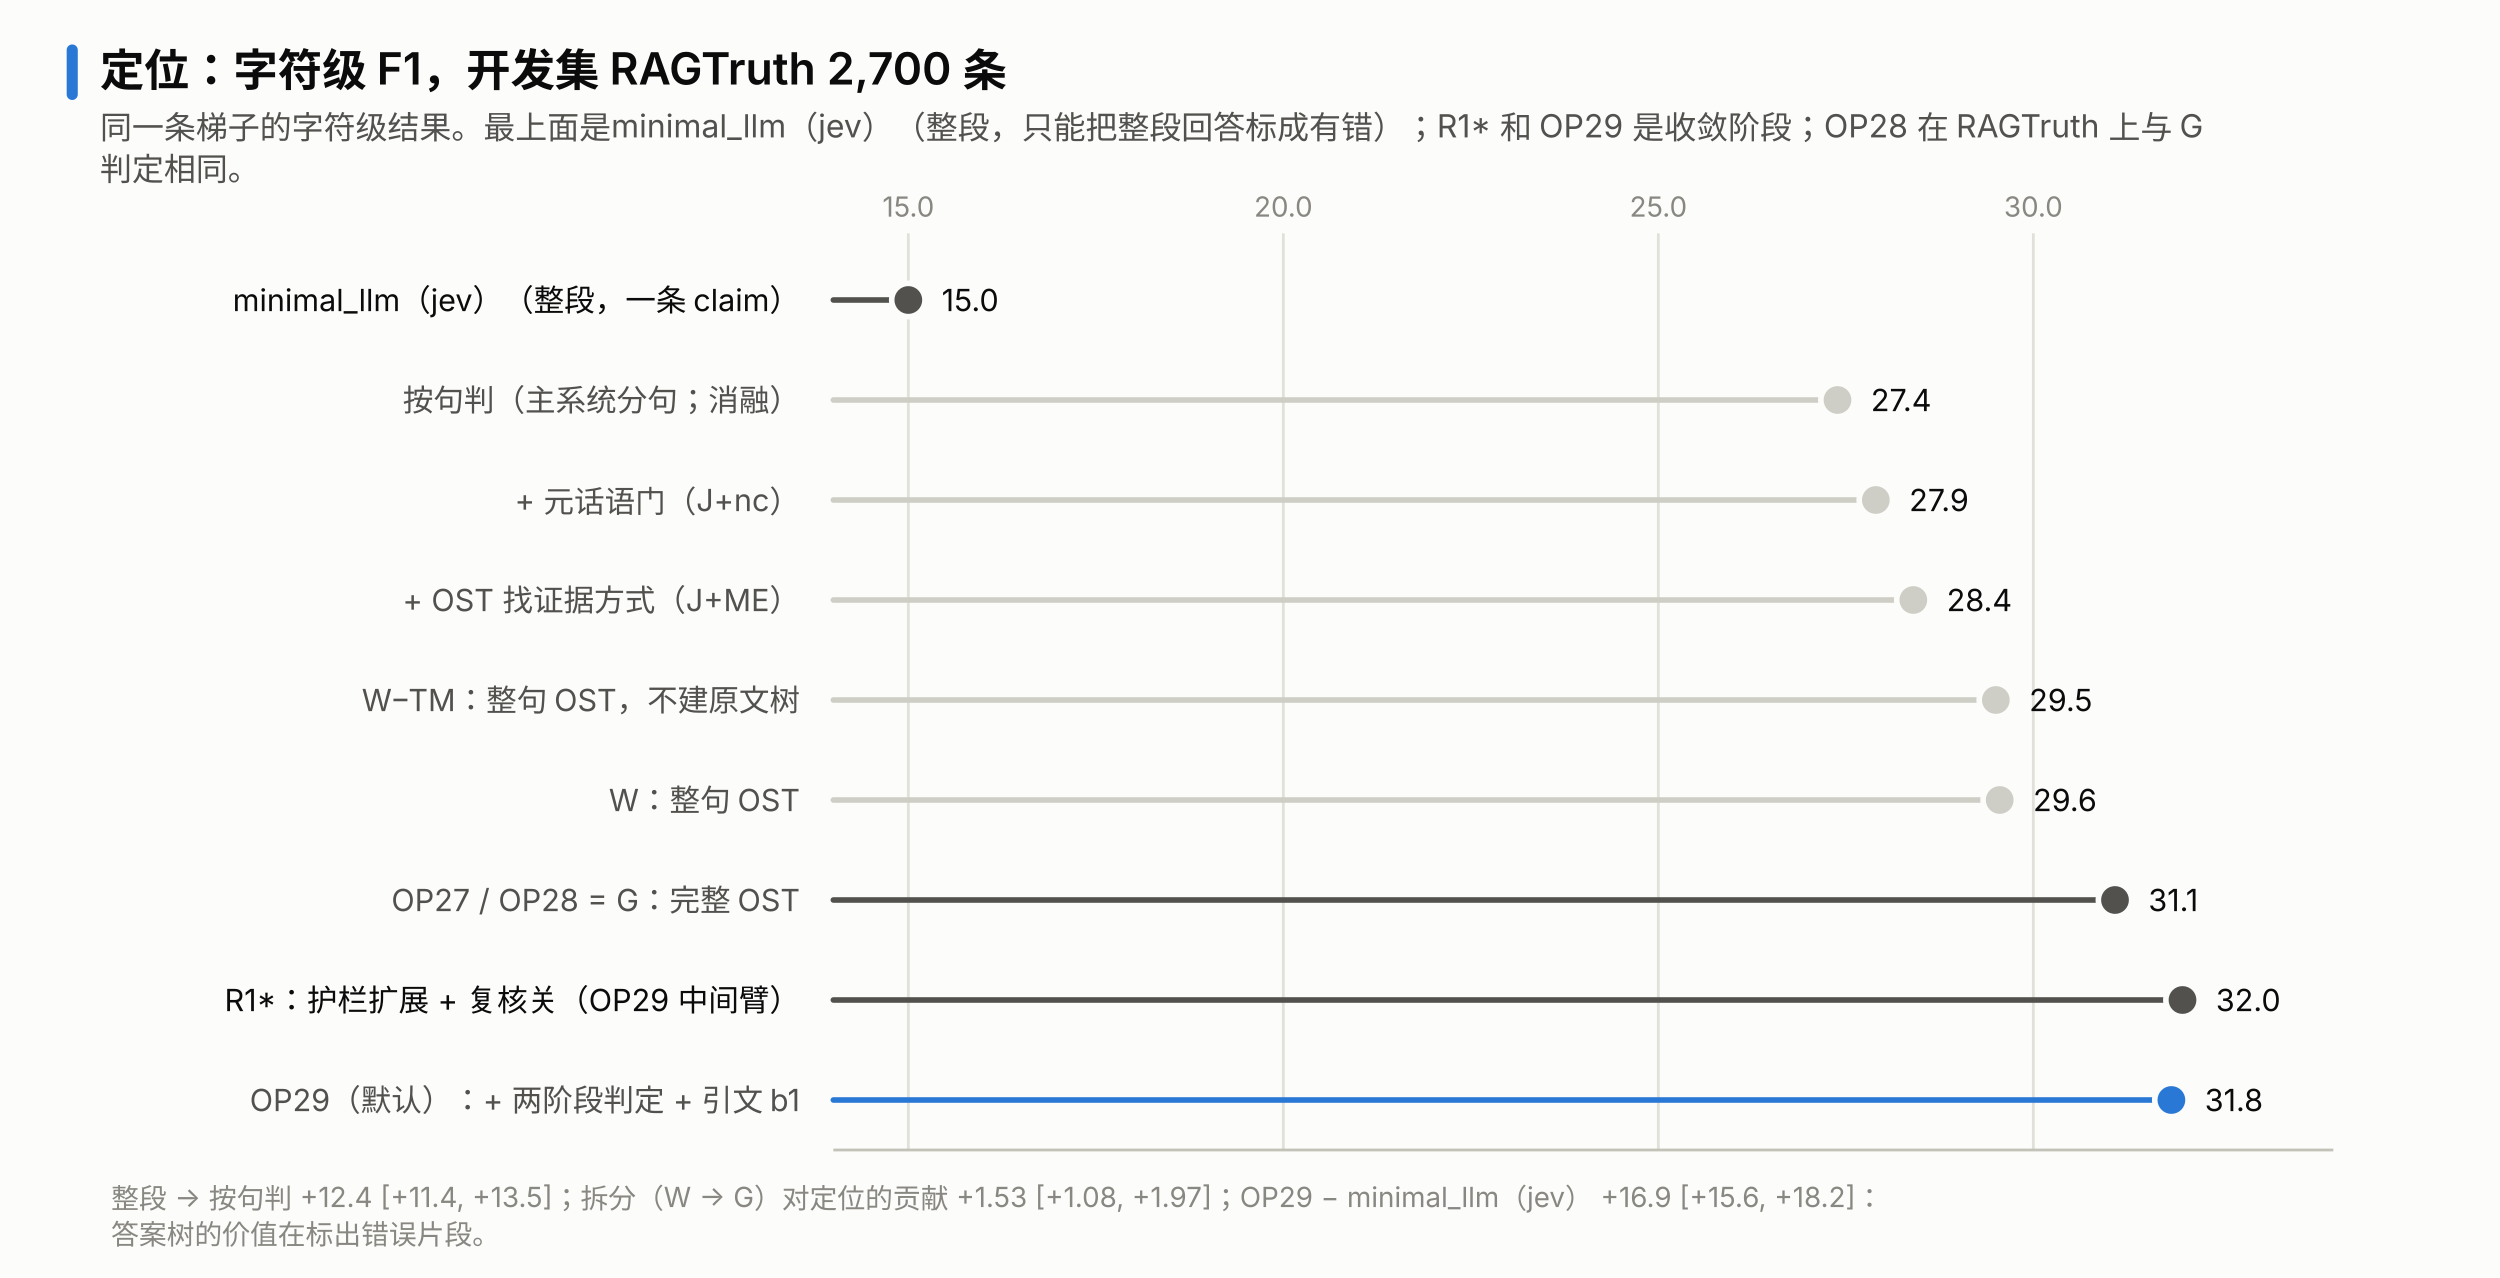
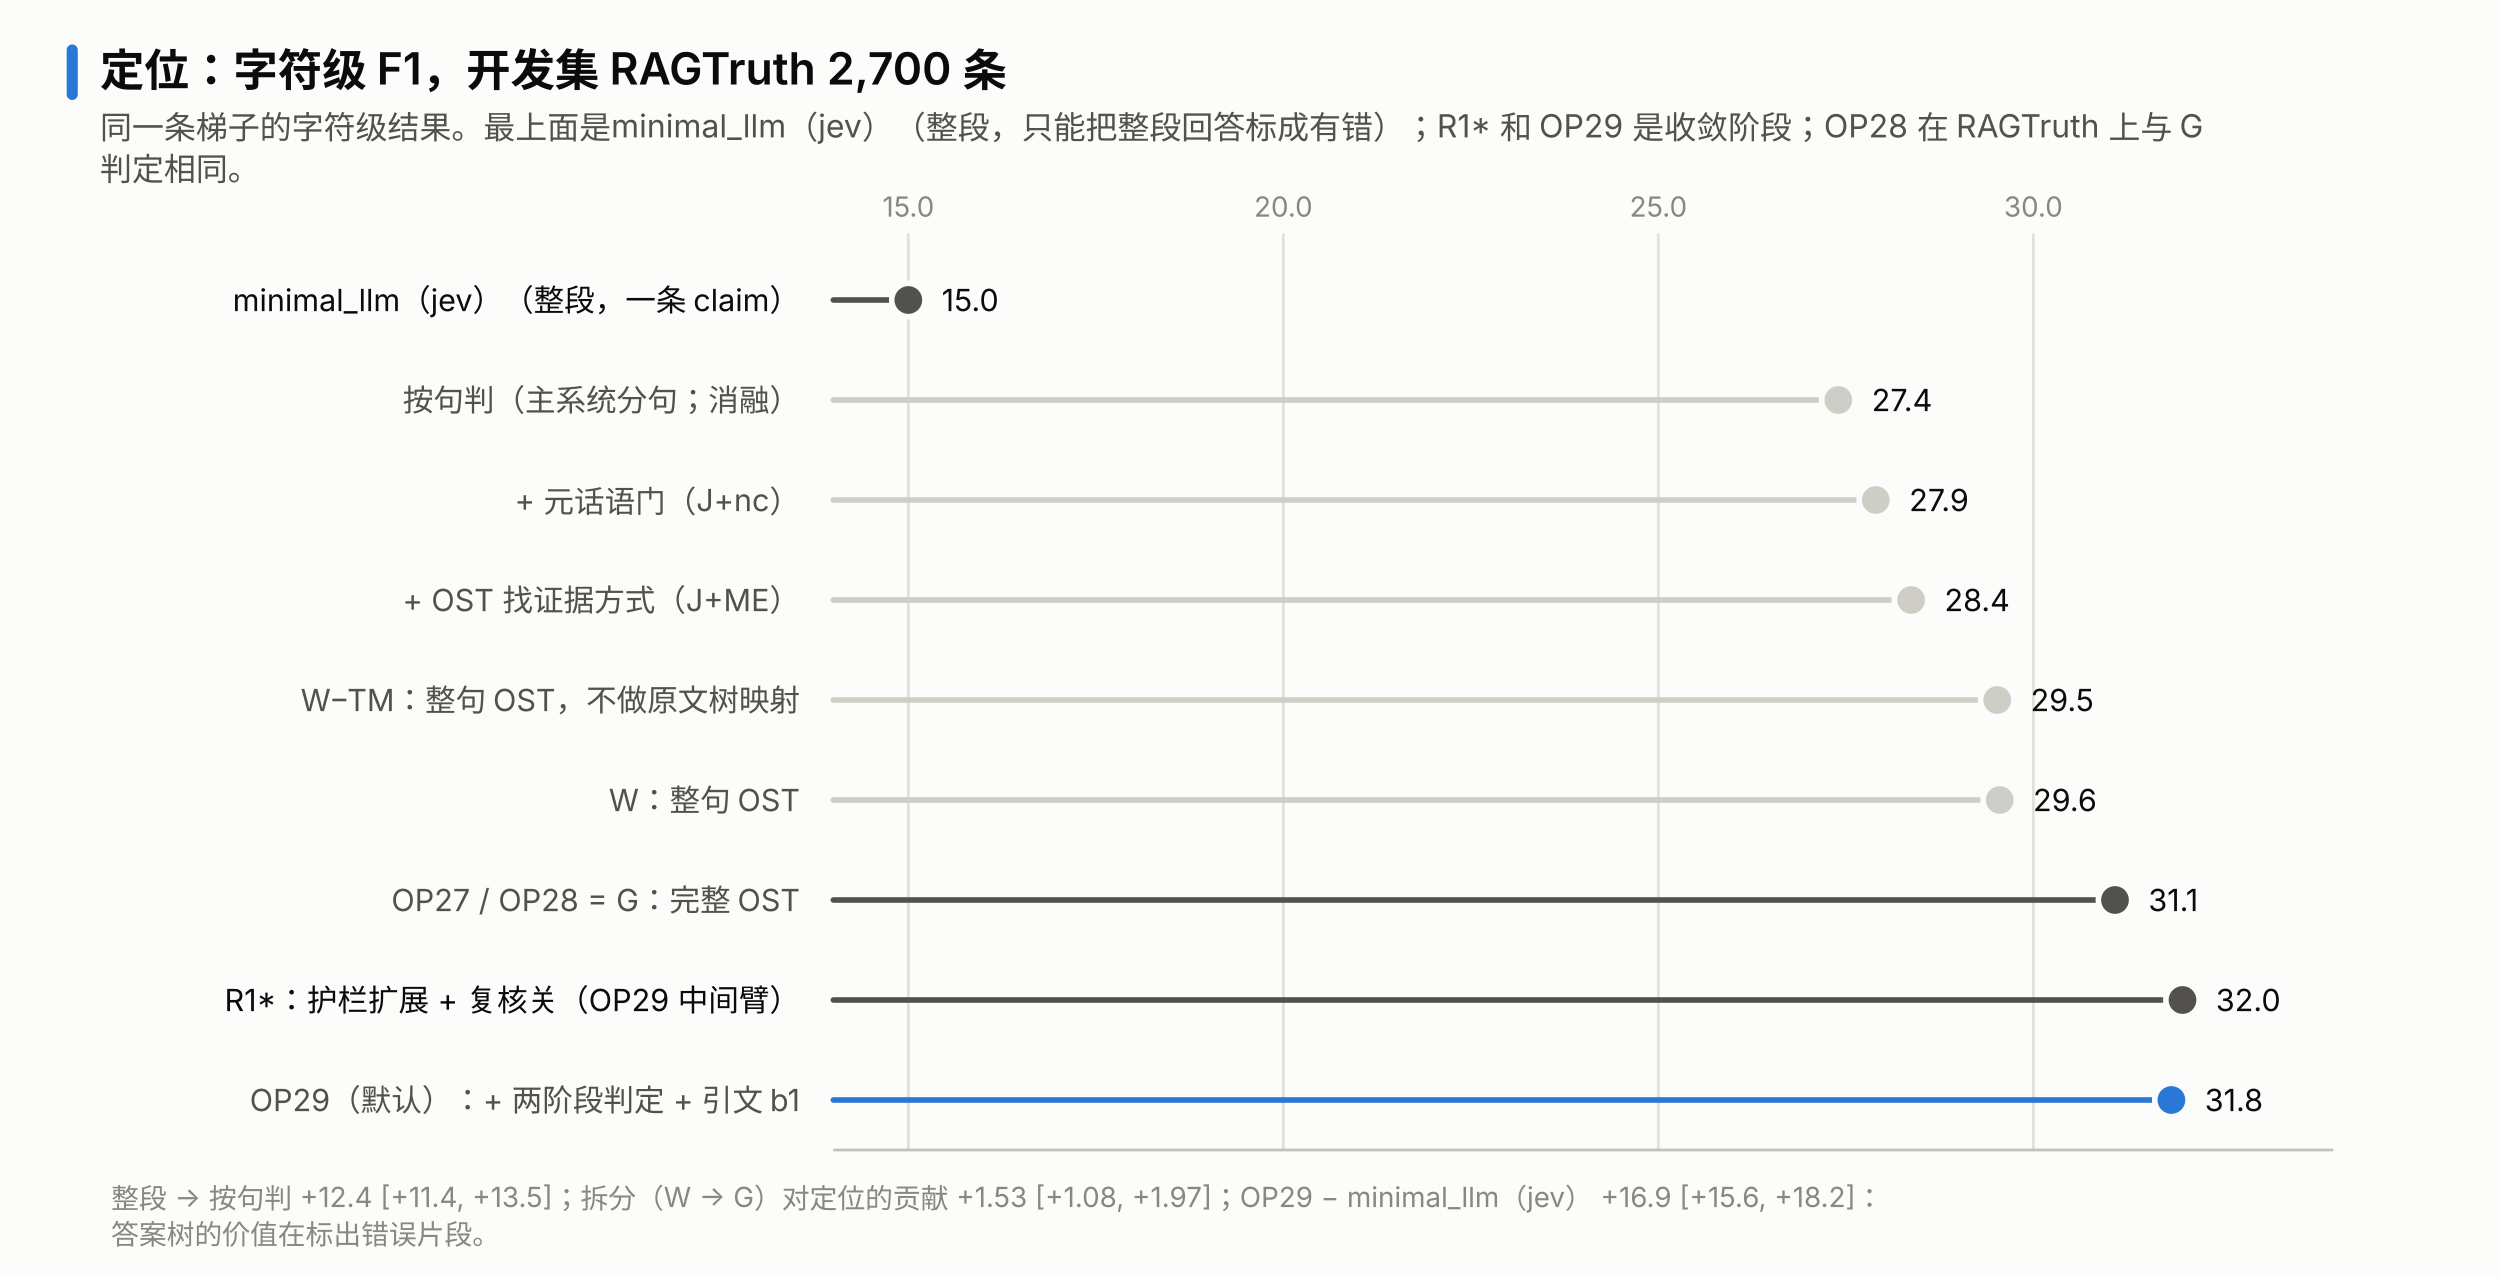
<svg xmlns="http://www.w3.org/2000/svg" viewBox="0 0 900 460" width="900" height="460" font-family="system-ui,-apple-system,Segoe UI,sans-serif">
  <rect width="900" height="460" fill="#fcfcfb" />
  <rect x="24" y="16" width="4" height="20" rx="2" fill="#2a78d6" />
  <text x="36.0" y="31.0" font-size="16" fill="#0b0b0b" text-anchor="start" font-weight="600">定位：字符级 F1，开发集 RAGTruth 2,700 条</text>
  <text x="36.0" y="50.0" font-size="11.5" fill="#52514e" text-anchor="start" font-weight="400">同一条梯子的字符级结果。最上面是minimal_llm（jev）（整段，只能把整段回答标成有错）；R1* 和 OP29 是收敛阶段；OP28 在 RAGTruth 上与 G</text>
  <text x="36.0" y="65.0" font-size="11.5" fill="#52514e" text-anchor="start" font-weight="400">判定相同。</text>
  <line x1="327.0" y1="84.0" x2="327.0" y2="414.0" stroke="#e1e0d9" stroke-width="1" stroke-linecap="butt" />
  <text x="327.0" y="78.0" font-size="10" fill="#898781" text-anchor="middle" font-weight="400" style="font-variant-numeric: tabular-nums">15.0</text>
  <line x1="462.0" y1="84.0" x2="462.0" y2="414.0" stroke="#e1e0d9" stroke-width="1" stroke-linecap="butt" />
  <text x="462.0" y="78.0" font-size="10" fill="#898781" text-anchor="middle" font-weight="400" style="font-variant-numeric: tabular-nums">20.0</text>
  <line x1="597.0" y1="84.0" x2="597.0" y2="414.0" stroke="#e1e0d9" stroke-width="1" stroke-linecap="butt" />
  <text x="597.0" y="78.0" font-size="10" fill="#898781" text-anchor="middle" font-weight="400" style="font-variant-numeric: tabular-nums">25.0</text>
  <line x1="732.0" y1="84.0" x2="732.0" y2="414.0" stroke="#e1e0d9" stroke-width="1" stroke-linecap="butt" />
  <text x="732.0" y="78.0" font-size="10" fill="#898781" text-anchor="middle" font-weight="400" style="font-variant-numeric: tabular-nums">30.0</text>
  <line x1="300.0" y1="414.0" x2="840.0" y2="414.0" stroke="#c3c2b7" stroke-width="1" stroke-linecap="butt" />
  <text x="288.0" y="112.0" font-size="11" fill="#0b0b0b" text-anchor="end" font-weight="400">minimal_llm（jev）（整段，一条 claim）</text>
  <line x1="300.0" y1="108.0" x2="327.0" y2="108.0" stroke="#52514e" stroke-width="2" stroke-linecap="round" />
  <circle cx="327.0" cy="108.0" r="7" fill="#fcfcfb" />
  <circle cx="327.0" cy="108.0" r="5" fill="#52514e" />
  <text x="339.0" y="112.0" font-size="11" fill="#0b0b0b" text-anchor="start" font-weight="400" style="font-variant-numeric: tabular-nums">15.0</text>
  <text x="288.0" y="148.0" font-size="11" fill="#52514e" text-anchor="end" font-weight="400">按句判（主系统分句；消融）</text>
-   <line x1="300.0" y1="144.0" x2="661.5" y2="144.0" stroke="#cfceC6" stroke-width="2" stroke-linecap="round" />
-   <circle cx="661.5" cy="144.0" r="7" fill="#fcfcfb" />
-   <circle cx="661.5" cy="144.0" r="5" fill="#cfceC6" />
-   <text x="673.5" y="148.0" font-size="11" fill="#0b0b0b" text-anchor="start" font-weight="400" style="font-variant-numeric: tabular-nums">27.4</text>
+   <line x1="300.0" y1="144.0" x2="661.8" y2="144.0" stroke="#cfceC6" stroke-width="2" stroke-linecap="round" />
+   <circle cx="661.8" cy="144.0" r="7" fill="#fcfcfb" />
+   <circle cx="661.8" cy="144.0" r="5" fill="#cfceC6" />
+   <text x="673.8" y="148.0" font-size="11" fill="#0b0b0b" text-anchor="start" font-weight="400" style="font-variant-numeric: tabular-nums">27.4</text>
  <text x="288.0" y="184.0" font-size="11" fill="#52514e" text-anchor="end" font-weight="400">+ 元话语门（J+nc）</text>
  <line x1="300.0" y1="180.0" x2="675.3" y2="180.0" stroke="#cfceC6" stroke-width="2" stroke-linecap="round" />
  <circle cx="675.3" cy="180.0" r="7" fill="#fcfcfb" />
  <circle cx="675.3" cy="180.0" r="5" fill="#cfceC6" />
  <text x="687.3" y="184.0" font-size="11" fill="#0b0b0b" text-anchor="start" font-weight="400" style="font-variant-numeric: tabular-nums">27.9</text>
  <text x="288.0" y="220.0" font-size="11" fill="#52514e" text-anchor="end" font-weight="400">+ OST 找证据方式（J+ME）</text>
-   <line x1="300.0" y1="216.0" x2="688.8" y2="216.0" stroke="#cfceC6" stroke-width="2" stroke-linecap="round" />
-   <circle cx="688.8" cy="216.0" r="7" fill="#fcfcfb" />
-   <circle cx="688.8" cy="216.0" r="5" fill="#cfceC6" />
-   <text x="700.8" y="220.0" font-size="11" fill="#0b0b0b" text-anchor="start" font-weight="400" style="font-variant-numeric: tabular-nums">28.4</text>
-   <text x="288.0" y="256.0" font-size="11" fill="#52514e" text-anchor="end" font-weight="400">W−TM：整句 OST，不建原文树</text>
-   <line x1="300.0" y1="252.0" x2="718.5" y2="252.0" stroke="#cfceC6" stroke-width="2" stroke-linecap="round" />
-   <circle cx="718.5" cy="252.0" r="7" fill="#fcfcfb" />
-   <circle cx="718.5" cy="252.0" r="5" fill="#cfceC6" />
-   <text x="730.5" y="256.0" font-size="11" fill="#0b0b0b" text-anchor="start" font-weight="400" style="font-variant-numeric: tabular-nums">29.5</text>
+   <line x1="300.0" y1="216.0" x2="688.0" y2="216.0" stroke="#cfceC6" stroke-width="2" stroke-linecap="round" />
+   <circle cx="688.0" cy="216.0" r="7" fill="#fcfcfb" />
+   <circle cx="688.0" cy="216.0" r="5" fill="#cfceC6" />
+   <text x="700.0" y="220.0" font-size="11" fill="#0b0b0b" text-anchor="start" font-weight="400" style="font-variant-numeric: tabular-nums">28.4</text>
+   <text x="288.0" y="256.0" font-size="11" fill="#52514e" text-anchor="end" font-weight="400">W−TM：整句 OST，不做原文树映射</text>
+   <line x1="300.0" y1="252.0" x2="719.0" y2="252.0" stroke="#cfceC6" stroke-width="2" stroke-linecap="round" />
+   <circle cx="719.0" cy="252.0" r="7" fill="#fcfcfb" />
+   <circle cx="719.0" cy="252.0" r="5" fill="#cfceC6" />
+   <text x="731.0" y="256.0" font-size="11" fill="#0b0b0b" text-anchor="start" font-weight="400" style="font-variant-numeric: tabular-nums">29.5</text>
  <text x="288.0" y="292.0" font-size="11" fill="#52514e" text-anchor="end" font-weight="400">W：整句 OST</text>
  <line x1="300.0" y1="288.0" x2="719.9" y2="288.0" stroke="#cfceC6" stroke-width="2" stroke-linecap="round" />
  <circle cx="719.9" cy="288.0" r="7" fill="#fcfcfb" />
  <circle cx="719.9" cy="288.0" r="5" fill="#cfceC6" />
  <text x="731.9" y="292.0" font-size="11" fill="#0b0b0b" text-anchor="start" font-weight="400" style="font-variant-numeric: tabular-nums">29.6</text>
  <text x="288.0" y="328.0" font-size="11" fill="#52514e" text-anchor="end" font-weight="400">OP27 / OP28 = G：完整 OST</text>
  <line x1="300.0" y1="324.0" x2="761.4" y2="324.0" stroke="#52514e" stroke-width="2" stroke-linecap="round" />
  <circle cx="761.4" cy="324.0" r="7" fill="#fcfcfb" />
  <circle cx="761.4" cy="324.0" r="5" fill="#52514e" />
  <text x="773.4" y="328.0" font-size="11" fill="#0b0b0b" text-anchor="start" font-weight="400" style="font-variant-numeric: tabular-nums">31.1</text>
  <text x="288.0" y="364.0" font-size="11" fill="#0b0b0b" text-anchor="end" font-weight="400">R1*：护栏扩展 + 复核关（OP29 中间臂）</text>
  <line x1="300.0" y1="360.0" x2="785.7" y2="360.0" stroke="#52514e" stroke-width="2" stroke-linecap="round" />
  <circle cx="785.7" cy="360.0" r="7" fill="#fcfcfb" />
  <circle cx="785.7" cy="360.0" r="5" fill="#52514e" />
  <text x="797.7" y="364.0" font-size="11" fill="#0b0b0b" text-anchor="start" font-weight="400" style="font-variant-numeric: tabular-nums">32.0</text>
  <text x="288.0" y="400.0" font-size="11" fill="#52514e" text-anchor="end" font-weight="400">OP29（默认）：+ 两阶段判定 + 引文 b1</text>
  <line x1="300.0" y1="396.0" x2="781.7" y2="396.0" stroke="#2a78d6" stroke-width="2" stroke-linecap="round" />
  <circle cx="781.7" cy="396.0" r="7" fill="#fcfcfb" />
  <circle cx="781.7" cy="396.0" r="5" fill="#2a78d6" />
  <text x="793.7" y="400.0" font-size="11" fill="#0b0b0b" text-anchor="start" font-weight="400" style="font-variant-numeric: tabular-nums">31.8</text>
  <text x="40.0" y="435.0" font-size="10" fill="#898781" text-anchor="start" font-weight="400">整段 → 按句判 +12.4 [+11.4, +13.5]；拆分（W → G）对定位的贡献 +1.53 [+1.08, +1.97]；OP29 − minimal_llm（jev） +16.9 [+15.6, +18.2]：</text>
  <text x="40.0" y="448.0" font-size="10" fill="#898781" text-anchor="start" font-weight="400">答案树的价值在标出错误片段。</text>
</svg>
